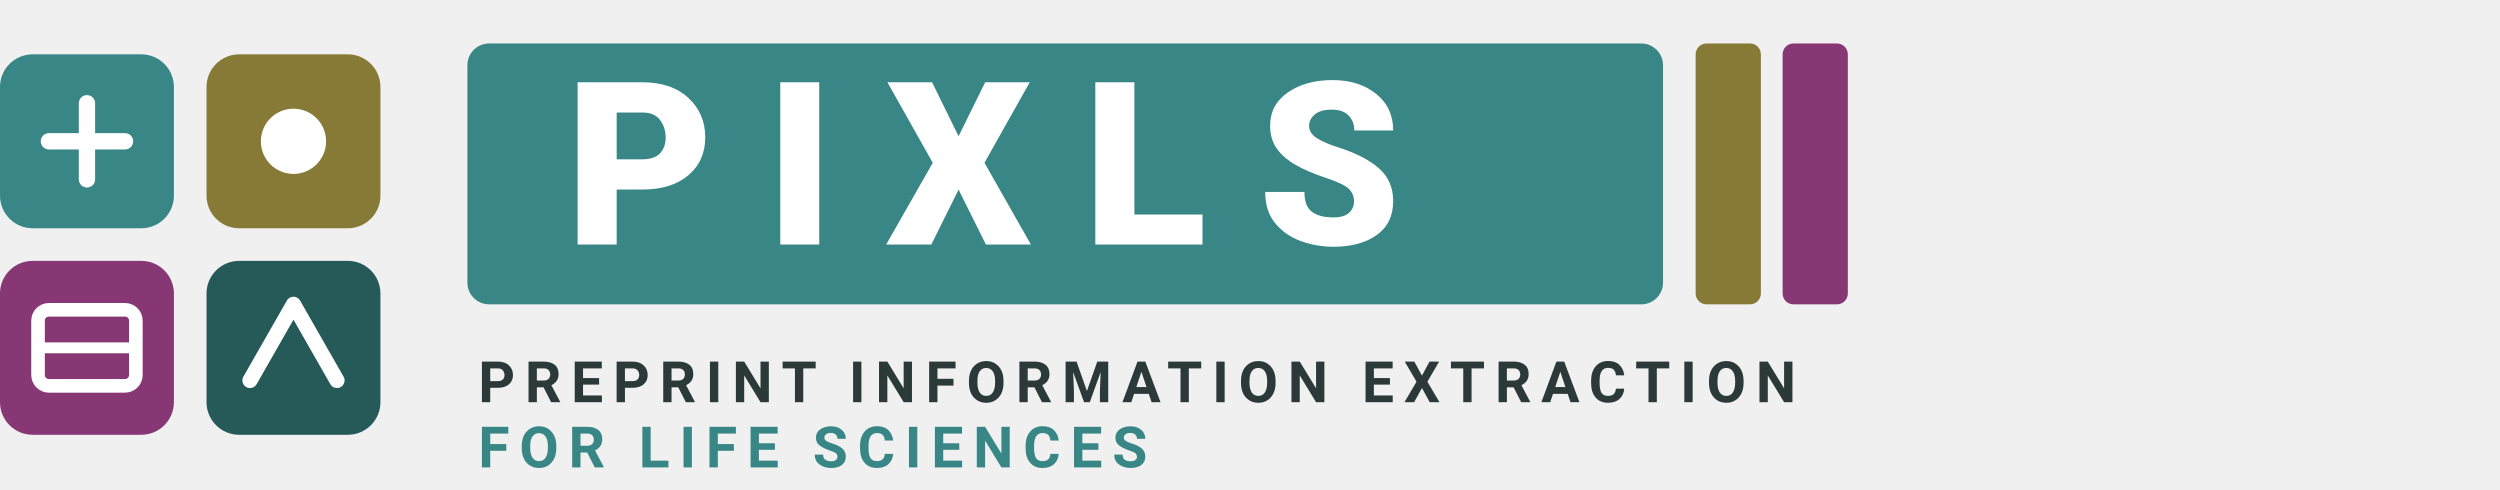
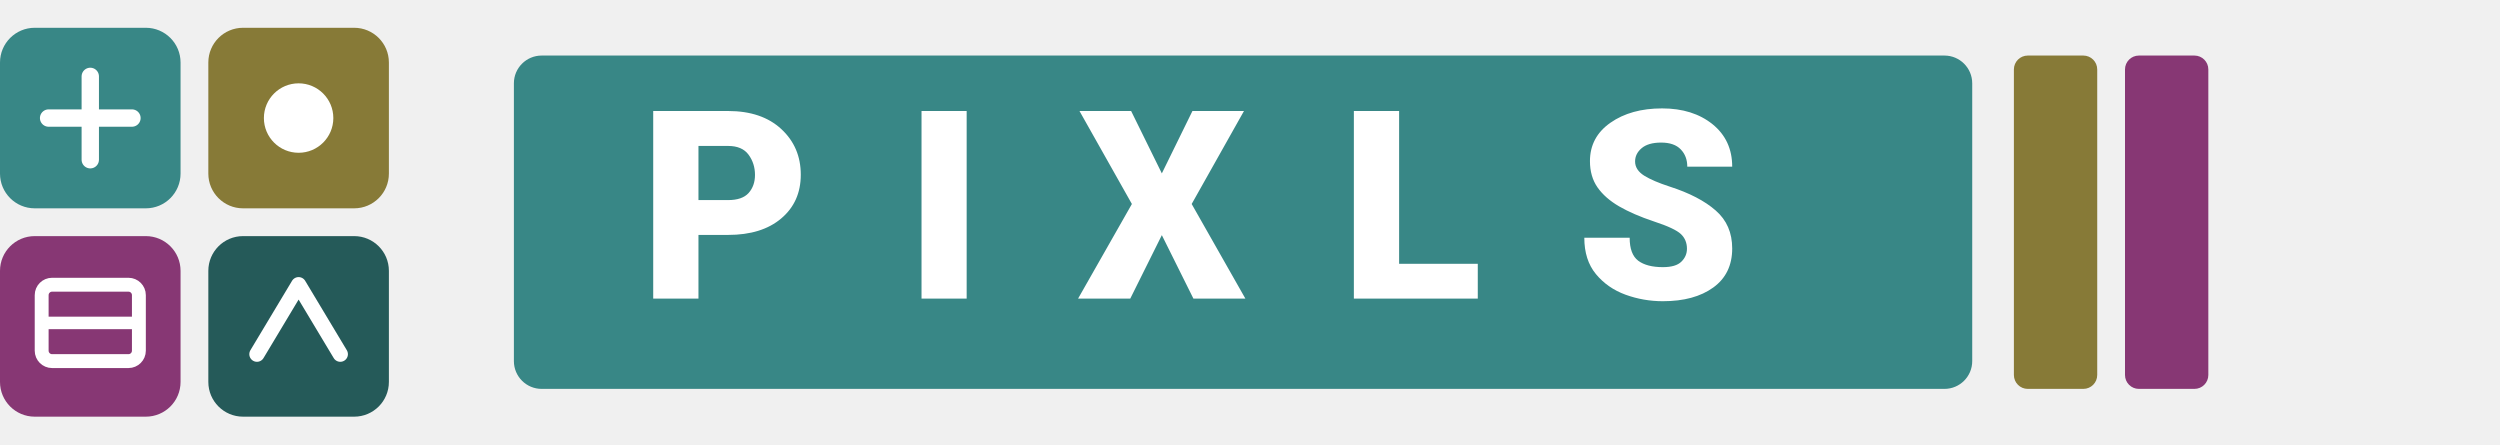
- <svg xmlns="http://www.w3.org/2000/svg" viewBox="0 0 460 90" fill="none" role="img" aria-label="PIXLS Project Logo">
+ <svg xmlns="http://www.w3.org/2000/svg" viewBox="0 0 360 64" fill="none" role="img" aria-label="PIXLS Logo">
  <defs>
    <style>
-       .brand-box { rx: 6px; }
-       .brand-text { font-family: 'Space Grotesk', -apple-system, BlinkMacSystemFont, 'Segoe UI', Roboto, sans-serif; font-weight: 800; font-size: 42px; fill: #ffffff; letter-spacing: -0.5px; }
-       .sub-text { font-family: 'Space Grotesk', -apple-system, BlinkMacSystemFont, 'Segoe UI', Roboto, sans-serif; font-weight: 600; font-size: 10.5px; fill: #2b3a39; letter-spacing: 1.8px; text-transform: uppercase; }
-       .accent-dot { fill: #873774; }
+       .brand-box { rx: 5px; }
+       .brand-text { font-family: 'Space Grotesk', -apple-system, BlinkMacSystemFont, 'Segoe UI', Roboto, sans-serif; font-weight: 800; font-size: 38px; fill: #ffffff; letter-spacing: 2px; }
    </style>
  </defs>
-   <g transform="translate(0, 10)">
-     <rect class="brand-box" x="0" y="0" width="32" height="32" fill="#388786" />
-     <path d="M9 16H23M16 9V23" stroke="#ffffff" stroke-width="3" stroke-linecap="round" />
-     <rect class="brand-box" x="38" y="0" width="32" height="32" fill="#877A37" />
-     <circle cx="54" cy="16" r="6" fill="#ffffff" />
-     <rect class="brand-box" x="0" y="38" width="32" height="32" fill="#873774" />
-     <rect x="7" y="47" width="18" height="14" rx="2" fill="none" stroke="#ffffff" stroke-width="2.5" />
-     <line x1="7" y1="54" x2="25" y2="54" stroke="#ffffff" stroke-width="2" />
-     <rect class="brand-box" x="38" y="38" width="32" height="32" fill="#255a59" />
-     <path d="M46 60L54 46L62 60" stroke="#ffffff" stroke-width="2.8" stroke-linecap="round" stroke-linejoin="round" />
+   <g transform="translate(0, 4)">
+     <rect class="brand-box" x="0" y="0" width="26" height="26" fill="#388786" />
+     <path d="M7 13H19M13 7V19" stroke="#ffffff" stroke-width="2.5" stroke-linecap="round" />
+     <rect class="brand-box" x="30" y="0" width="26" height="26" fill="#877A37" />
+     <circle cx="43" cy="13" r="5" fill="#ffffff" />
+     <rect class="brand-box" x="0" y="30" width="26" height="26" fill="#873774" />
+     <rect x="6" y="37" width="14" height="11" rx="1.5" fill="none" stroke="#ffffff" stroke-width="2" />
+     <line x1="6" y1="42.5" x2="20" y2="42.5" stroke="#ffffff" stroke-width="1.8" />
+     <rect class="brand-box" x="30" y="30" width="26" height="26" fill="#255a59" />
+     <path d="M37 47L43 37L49 47" stroke="#ffffff" stroke-width="2.2" stroke-linecap="round" stroke-linejoin="round" />
  </g>
-   <g transform="translate(86, 0)">
-     <rect x="0" y="8" width="220" height="48" rx="4" fill="#388786" />
-     <text x="18" y="45" class="brand-text">P I X L S</text>
-     <rect x="226" y="8" width="12" height="48" rx="2" fill="#877A37" />
-     <rect x="242" y="8" width="12" height="48" rx="2" fill="#873774" />
-     <text x="2" y="74" class="sub-text">PREPRINT INFORMATION EXTRACTION</text>
-     <text x="2" y="86" class="sub-text" fill="#388786" style="font-weight: 700; fill: #388786;">FOR LIFE SCIENCES</text>
+   <g transform="translate(74, 4)">
+     <rect x="0" y="4" width="210" height="48" rx="4" fill="#388786" />
+     <text x="18" y="39" class="brand-text">P I X L S</text>
+     <rect x="216" y="4" width="12" height="48" rx="2" fill="#877A37" />
+     <rect x="232" y="4" width="12" height="48" rx="2" fill="#873774" />
  </g>
</svg>
